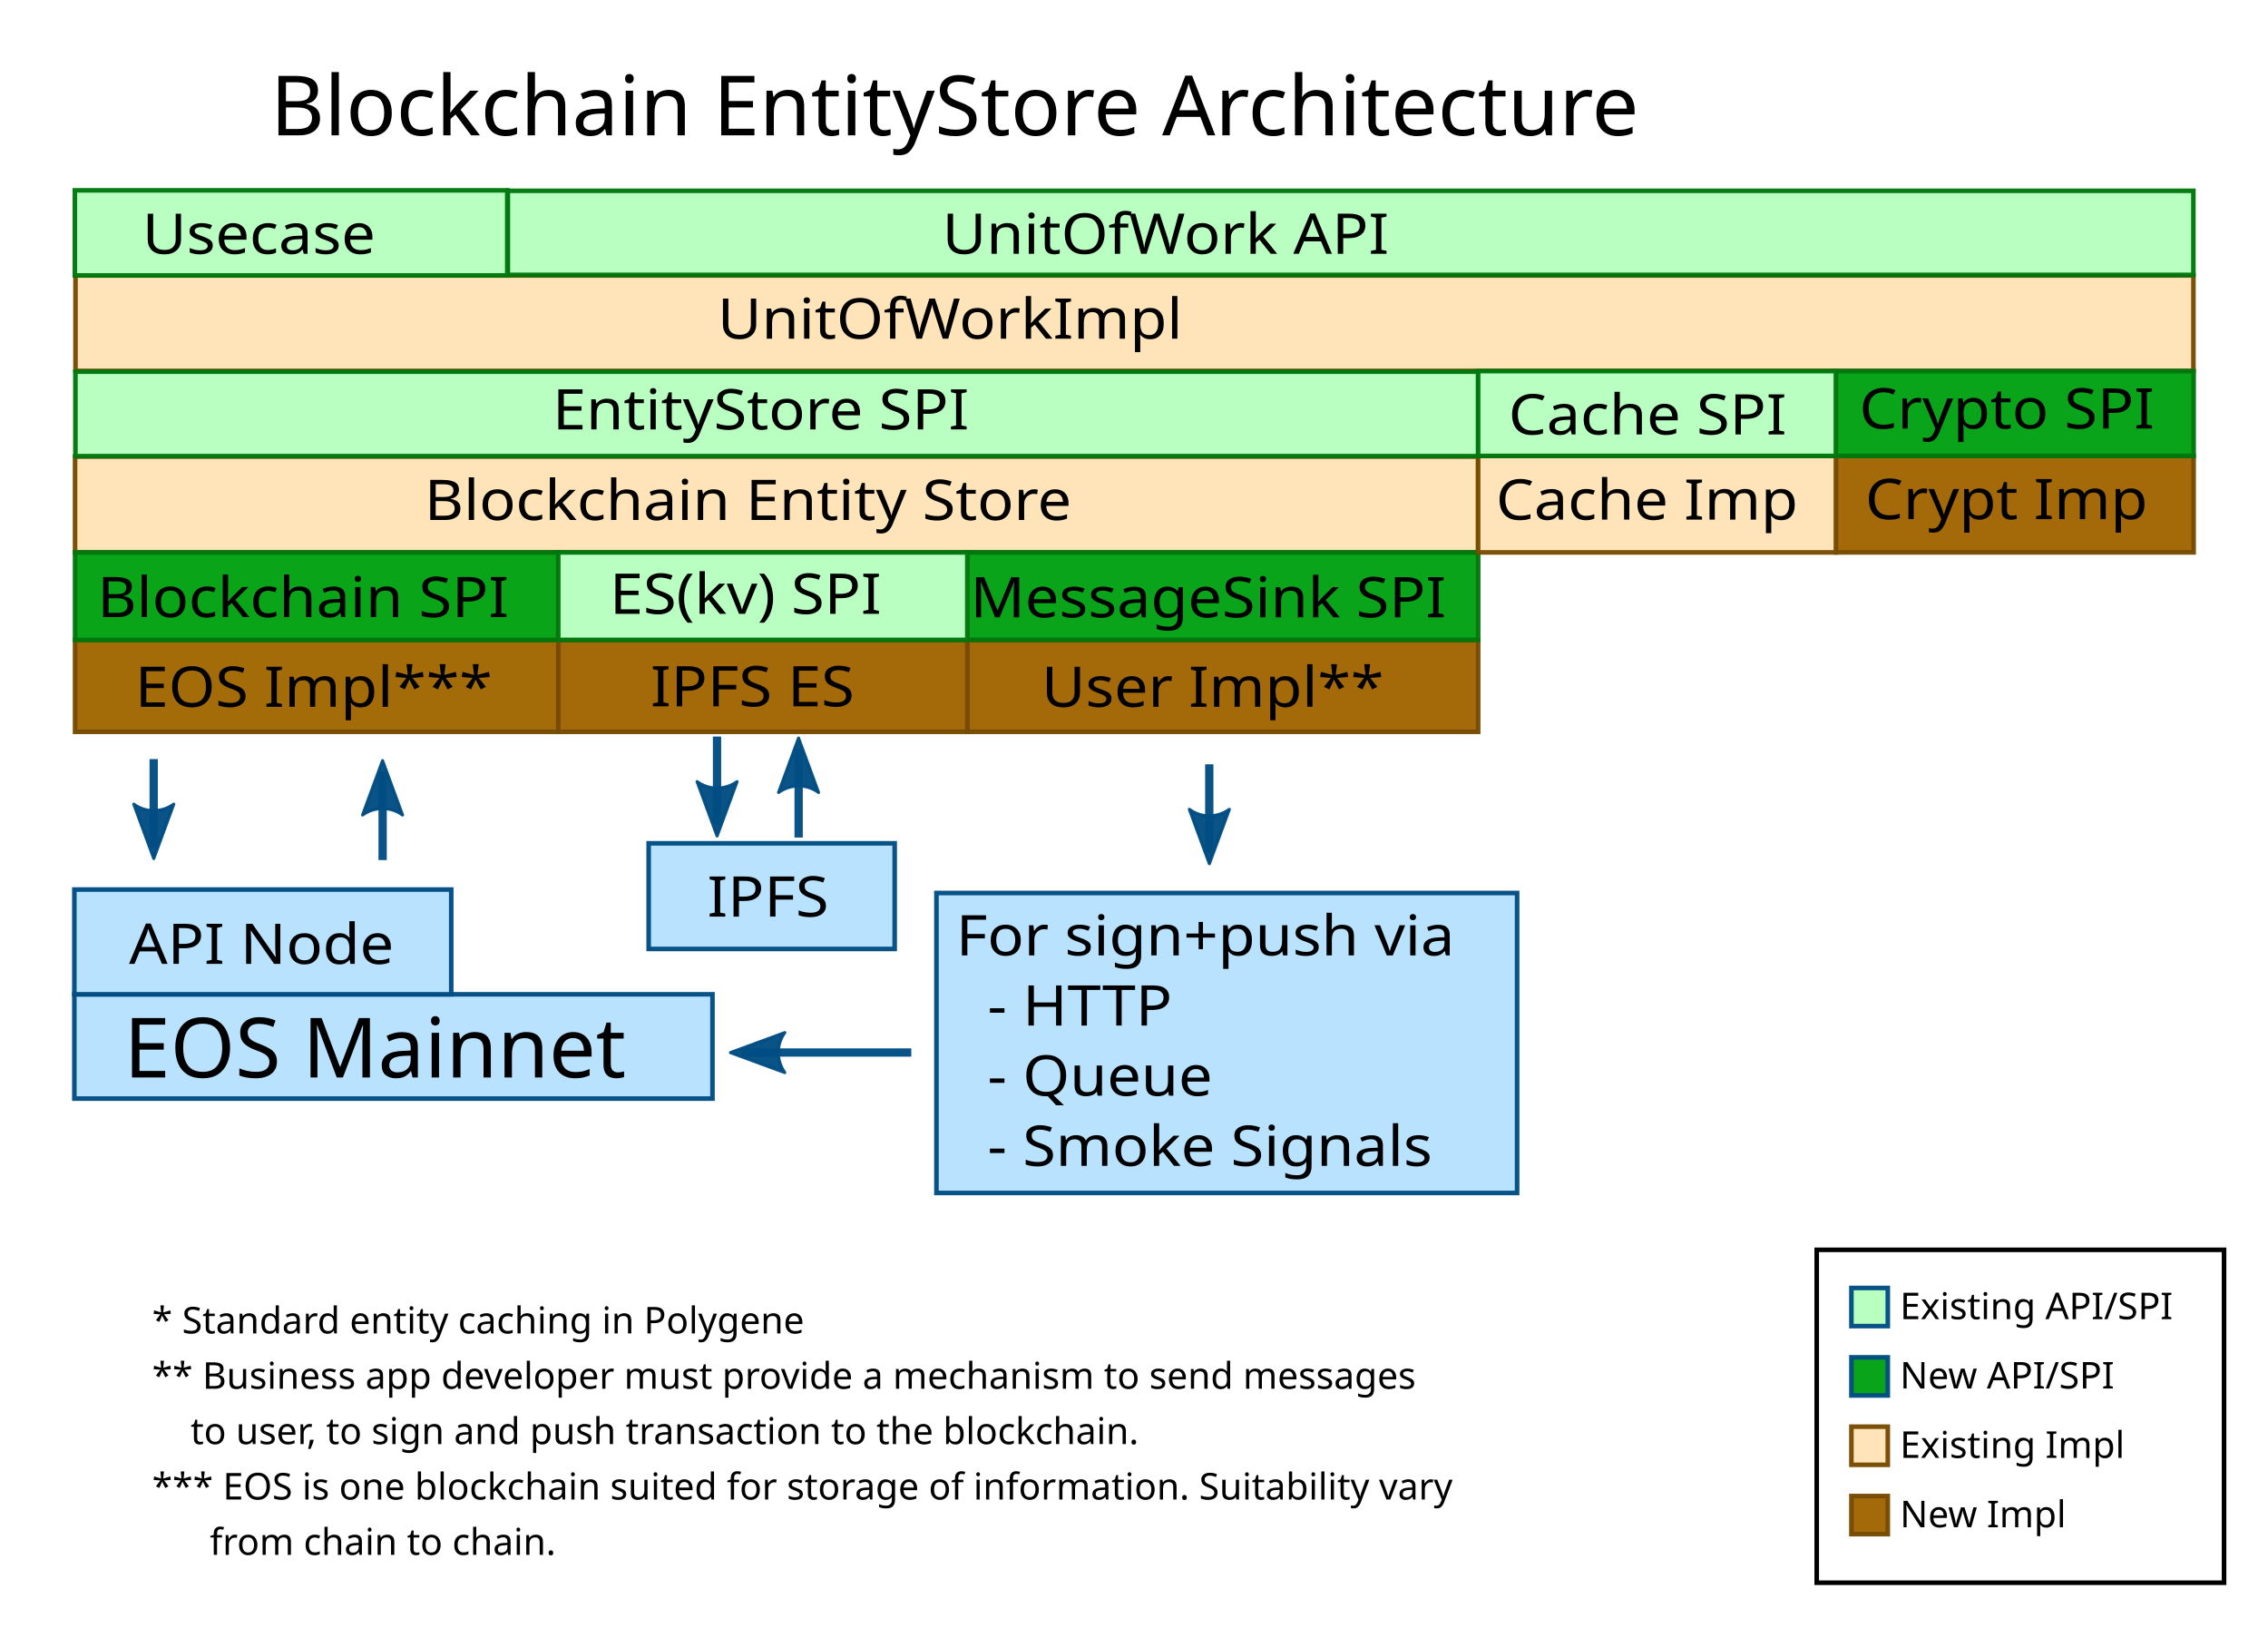
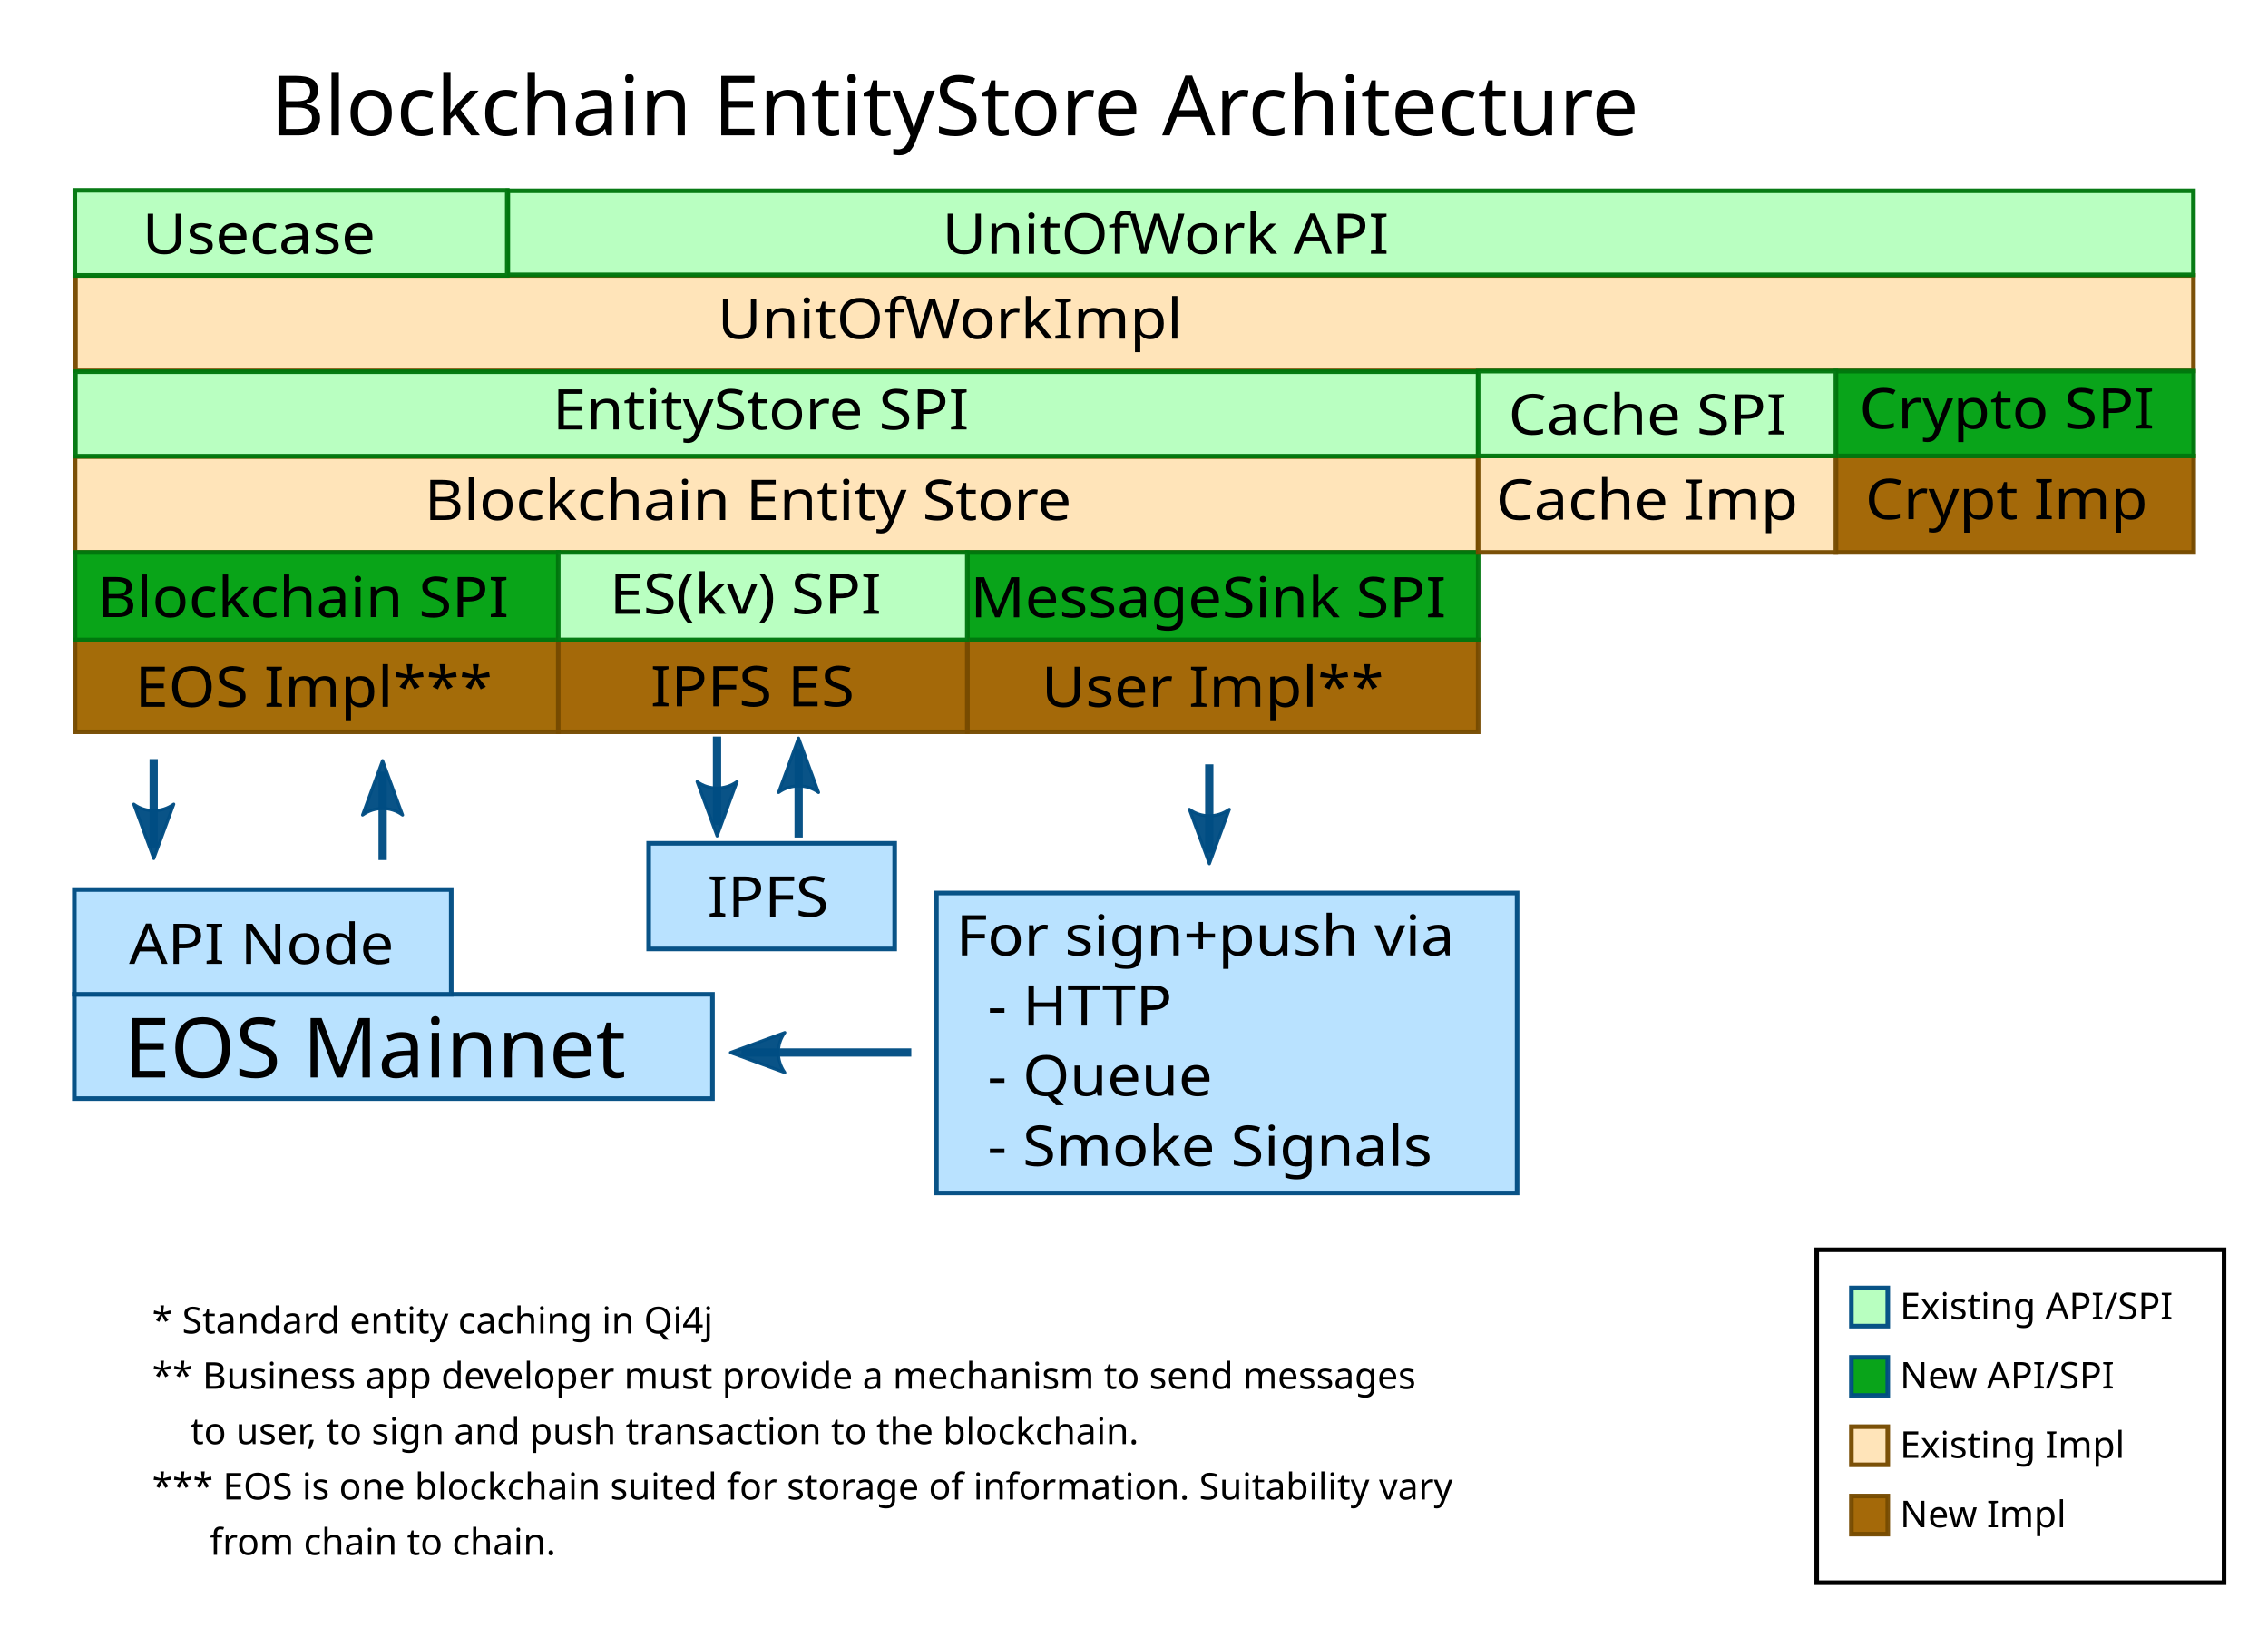
<svg xmlns="http://www.w3.org/2000/svg" width="346.198mm" height="248.346mm" viewBox="0 0 346.198 248.346" version="1.1" id="svg8">
  <defs id="defs2">
    <marker orient="auto" refY="0" refX="0" id="Arrow2Mend" style="overflow:visible">
      <path id="path1262" style="fill:#004d83;fill-opacity:0.961;fill-rule:evenodd;stroke:#004d83;stroke-width:0.625;stroke-linejoin:round;stroke-opacity:0.961" d="M 8.719,4.034 -2.207,0.016 8.719,-4.002 c -1.745,2.372 -1.735,5.617 -6e-7,8.035 z" transform="scale(-0.6)" />
    </marker>
    <marker orient="auto" refY="0" refX="0" id="marker6623" style="overflow:visible">
      <path id="path6621" d="M 0,0 5,-5 -12.5,0 5,5 Z" style="fill:#000000;fill-opacity:1;fill-rule:evenodd;stroke:#000000;stroke-width:1pt;stroke-opacity:1" transform="matrix(-0.4,0,0,-0.4,-4,0)" />
    </marker>
    <marker orient="auto" refY="0" refX="0" id="Arrow1Mend" style="overflow:visible">
      <path id="path1244" d="M 0,0 5,-5 -12.5,0 5,5 Z" style="fill:#000000;fill-opacity:1;fill-rule:evenodd;stroke:#000000;stroke-width:1pt;stroke-opacity:1" transform="matrix(-0.4,0,0,-0.4,-4,0)" />
    </marker>
    <marker orient="auto" refY="0" refX="0" id="Arrow2Lend" style="overflow:visible">
      <path id="path1256" style="fill:#000000;fill-opacity:1;fill-rule:evenodd;stroke:#000000;stroke-width:0.625;stroke-linejoin:round;stroke-opacity:1" d="M 8.719,4.034 -2.207,0.016 8.719,-4.002 c -1.745,2.372 -1.735,5.617 -6e-7,8.035 z" transform="matrix(-1.1,0,0,-1.1,-1.1,0)" />
    </marker>
    <marker orient="auto" refY="0" refX="0" id="marker5297" style="overflow:visible">
      <path id="path5295" style="fill:#004d83;fill-opacity:0.961;fill-rule:evenodd;stroke:#004d83;stroke-width:0.625;stroke-linejoin:round;stroke-opacity:0.961" d="M 8.719,4.034 -2.207,0.016 8.719,-4.002 c -1.745,2.372 -1.735,5.617 -6e-7,8.035 z" transform="scale(0.6)" />
    </marker>
    <marker style="overflow:visible" id="marker4931" refX="0" refY="0" orient="auto">
      <path transform="scale(0.6)" d="M 8.719,4.034 -2.207,0.016 8.719,-4.002 c -1.745,2.372 -1.735,5.617 -6e-7,8.035 z" style="fill:#004d83;fill-opacity:0.961;fill-rule:evenodd;stroke:#004d83;stroke-width:0.625;stroke-linejoin:round;stroke-opacity:0.961" id="path4929" />
    </marker>
    <marker orient="auto" refY="0" refX="0" id="marker4367" style="overflow:visible">
      <path id="path4365" style="fill:#004d83;fill-opacity:0.961;fill-rule:evenodd;stroke:#004d83;stroke-width:0.625;stroke-linejoin:round;stroke-opacity:0.961" d="M 8.719,4.034 -2.207,0.016 8.719,-4.002 c -1.745,2.372 -1.735,5.617 -6e-7,8.035 z" transform="scale(0.6)" />
    </marker>
    <marker style="overflow:visible" id="marker3689" refX="0" refY="0" orient="auto">
      <path transform="scale(0.6)" d="M 8.719,4.034 -2.207,0.016 8.719,-4.002 c -1.745,2.372 -1.735,5.617 -6e-7,8.035 z" style="fill:#004d83;fill-opacity:0.961;fill-rule:evenodd;stroke:#004d83;stroke-width:0.625;stroke-linejoin:round;stroke-opacity:0.961" id="path3687" />
    </marker>
    <marker orient="auto" refY="0" refX="0" id="marker2223" style="overflow:visible">
      <path id="path2221" style="fill:#004d83;fill-opacity:0.961;fill-rule:evenodd;stroke:#004d83;stroke-width:0.625;stroke-linejoin:round;stroke-opacity:0.961" d="M 8.719,4.034 -2.207,0.016 8.719,-4.002 c -1.745,2.372 -1.735,5.617 -6e-7,8.035 z" transform="scale(0.6)" />
    </marker>
    <marker style="overflow:visible" id="marker1581" refX="0" refY="0" orient="auto">
      <path transform="scale(0.6)" d="M 8.719,4.034 -2.207,0.016 8.719,-4.002 c -1.745,2.372 -1.735,5.617 -6e-7,8.035 z" style="fill:#004d83;fill-opacity:0.961;fill-rule:evenodd;stroke:#004d83;stroke-width:0.625;stroke-linejoin:round;stroke-opacity:0.961" id="path1579" />
    </marker>
    <marker orient="auto" refY="0" refX="0" id="Arrow2Mstart" style="overflow:visible">
      <path id="path1259" style="fill:#004d83;fill-opacity:0.961;fill-rule:evenodd;stroke:#004d83;stroke-width:0.625;stroke-linejoin:round;stroke-opacity:0.961" d="M 8.719,4.034 -2.207,0.016 8.719,-4.002 c -1.745,2.372 -1.735,5.617 -6e-7,8.035 z" transform="scale(0.6)" />
    </marker>
  </defs>
  <g id="layer1" transform="translate(5.755598,-83.73432)">
    <g id="g1074">
      <rect y="125.768" x="5.767" height="14.565" width="323.293" id="rect916" style="opacity:1;fill:#ffe4b7;fill-opacity:0.961;stroke:#774b00;stroke-width:0.7;stroke-miterlimit:4;stroke-dasharray:none;stroke-opacity:0.961" />
      <text transform="scale(1.037343,0.9640017)" xml:space="preserve" style="font-style:normal;font-weight:normal;font-size:8.885px;line-height:5.553px;font-family:sans-serif;letter-spacing:0px;word-spacing:0px;fill:#000000;fill-opacity:1;stroke:none;stroke-width:0.222" x="100.036" y="140.47" id="text920">
        <tspan x="100.036" y="140.47" style="stroke-width:0.222" id="tspan918">UnitOfWorkImpl</tspan>
      </text>
    </g>
    <g id="g1069">
      <rect style="opacity:1;fill:#ffe4b7;fill-opacity:0.961;stroke:#774b00;stroke-width:0.7;stroke-miterlimit:4;stroke-dasharray:none;stroke-opacity:0.961" id="rect821" width="214.172" height="14.634" x="5.701" y="153.398" />
      <text transform="scale(1.037343,0.9640017)" id="text847" y="169.168" x="56.906" style="font-style:normal;font-weight:normal;font-size:8.885px;line-height:5.553px;font-family:sans-serif;letter-spacing:0px;word-spacing:0px;fill:#000000;fill-opacity:1;stroke:none;stroke-width:0.222" xml:space="preserve">
        <tspan id="tspan851" style="stroke-width:0.222" y="169.168" x="56.906">Blockchain Entity Store</tspan>
      </text>
    </g>
    <text xml:space="preserve" style="font-style:normal;font-weight:normal;font-size:10.583px;line-height:6.615px;font-family:sans-serif;letter-spacing:0px;word-spacing:0px;fill:#000000;fill-opacity:1;stroke:none;stroke-width:0.265" x="55.389" y="92.851" id="text830">
      <tspan id="tspan828" x="55.389" y="98.907" style="stroke-width:0.265" />
    </text>
    <text id="text948" y="114.88" x="274.179" style="font-style:normal;font-weight:normal;font-size:10.583px;line-height:6.615px;font-family:sans-serif;letter-spacing:0px;word-spacing:0px;fill:#000000;fill-opacity:1;stroke:none;stroke-width:0.265" xml:space="preserve">
      <tspan style="stroke-width:0.265" y="120.937" x="274.179" id="tspan946" />
    </text>
    <g id="g1079">
      <rect style="opacity:1;fill:#b7ffbf;fill-opacity:0.961;stroke:#00770e;stroke-width:0.7;stroke-miterlimit:4;stroke-dasharray:none;stroke-opacity:0.961" id="rect900" width="257.292" height="12.833" x="71.763" y="112.848" />
      <text transform="scale(1.037343,0.9640017)" xml:space="preserve" style="font-style:normal;font-weight:normal;font-size:8.885px;line-height:5.553px;font-family:sans-serif;letter-spacing:0px;word-spacing:0px;fill:#000000;fill-opacity:1;stroke:none;stroke-width:0.222" x="133.101" y="127.03" id="text904">
        <tspan id="tspan902" x="133.101" y="127.03" style="stroke-width:0.222">UnitOfWork API</tspan>
      </text>
    </g>
    <g id="g7039" transform="matrix(1.001376,0,0,0.9999636,-0.00768328,0.00534018)">
      <rect y="140.451" x="5.754" height="12.893" width="213.837" id="rect815" style="opacity:1;fill:#b7ffbf;fill-opacity:0.961;stroke:#00770e;stroke-width:0.7;stroke-miterlimit:4;stroke-dasharray:none;stroke-opacity:0.961" />
      <text transform="scale(1.037343,0.9640017)" id="text819" y="154.835" x="75.66" style="font-style:normal;font-weight:normal;font-size:8.885px;line-height:5.553px;font-family:sans-serif;letter-spacing:0px;word-spacing:0px;fill:#000000;fill-opacity:1;stroke:none;stroke-width:0.222" xml:space="preserve">
        <tspan style="stroke-width:0.222" y="154.835" x="75.66" id="tspan817">EntityStore SPI</tspan>
      </text>
    </g>
    <g id="g1064">
      <g id="g1049">
        <rect style="opacity:1;fill:#a16700;fill-opacity:0.961;stroke:#774b00;stroke-width:0.7;stroke-miterlimit:4;stroke-dasharray:none;stroke-opacity:0.961" id="rect869" width="73.786" height="14.03" x="5.701" y="181.383" />
        <text xml:space="preserve" style="font-style:normal;font-weight:normal;font-size:8.865px;line-height:5.541px;font-family:sans-serif;letter-spacing:0px;word-spacing:0px;fill:#000000;fill-opacity:1;stroke:none;stroke-width:0.222" x="14.357" y="198.284" id="text873" transform="scale(1.034932,0.9662474)">
          <tspan id="tspan871" x="14.357" y="198.284" style="stroke-width:0.222">EOS Impl***</tspan>
        </text>
      </g>
      <g id="g1054">
        <rect y="168.032" x="5.701" height="13.362" width="73.787" id="rect859" style="opacity:1;fill:#00a110;fill-opacity:0.961;stroke:#00770e;stroke-width:0.7;stroke-miterlimit:4;stroke-dasharray:none;stroke-opacity:0.961" />
        <text xml:space="preserve" style="font-style:normal;font-weight:normal;font-size:8.885px;line-height:5.553px;font-family:sans-serif;letter-spacing:0px;word-spacing:0px;fill:#000000;fill-opacity:1;stroke:none;stroke-width:0.222" x="8.773" y="184.549" id="text863" transform="scale(1.037343,0.9640017)">
          <tspan id="tspan861" x="8.773" y="184.549" style="stroke-width:0.222">Blockchain SPI</tspan>
        </text>
      </g>
    </g>
    <g id="g7054">
      <rect style="opacity:1;fill:#b7ffbf;fill-opacity:0.961;stroke:#00770e;stroke-width:0.7;stroke-miterlimit:4;stroke-dasharray:none;stroke-opacity:0.961" id="rect1005" width="66.007" height="12.985" x="5.669" y="112.779" />
      <text transform="scale(1.038328,0.963087)" xml:space="preserve" style="font-style:normal;font-weight:normal;font-size:8.884px;line-height:5.552px;font-family:sans-serif;letter-spacing:0px;word-spacing:0px;fill:#000000;fill-opacity:1;stroke:none;stroke-width:0.222" x="15.379" y="127.155" id="text1009">
        <tspan id="tspan1007" x="15.379" y="127.155" style="stroke-width:0.222">Usecase</tspan>
      </text>
    </g>
    <g id="g1034">
      <g id="g1009">
        <rect y="181.383" x="141.9" height="14.03" width="77.98" id="rect1021" style="opacity:1;fill:#a16400;fill-opacity:0.961;stroke:#774b00;stroke-width:0.7;stroke-miterlimit:4;stroke-dasharray:none;stroke-opacity:0.961" />
        <text transform="scale(1.034932,0.9662474)" id="text1025" y="198.284" x="148.053" style="font-style:normal;font-weight:normal;font-size:8.865px;line-height:5.541px;font-family:sans-serif;letter-spacing:0px;word-spacing:0px;fill:#000000;fill-opacity:1;stroke:none;stroke-width:0.222" xml:space="preserve">
          <tspan style="stroke-width:0.222" y="198.284" x="148.053" id="tspan1023">User Impl**</tspan>
        </text>
      </g>
      <g id="g1014">
        <rect style="opacity:1;fill:#00a112;fill-opacity:0.961;stroke:#00770e;stroke-width:0.7;stroke-miterlimit:4;stroke-dasharray:none;stroke-opacity:0.961" id="rect832" width="77.98" height="13.352" x="141.9" y="168.032" />
        <text id="text836" y="184.582" x="137.222" style="font-style:normal;font-weight:normal;font-size:8.885px;line-height:5.553px;font-family:sans-serif;letter-spacing:0px;word-spacing:0px;fill:#000000;fill-opacity:1;stroke:none;stroke-width:0.084;stroke-miterlimit:4;stroke-dasharray:none" xml:space="preserve" transform="scale(1.037343,0.9640017)">
          <tspan style="stroke-width:0.084;stroke-miterlimit:4;stroke-dasharray:none" y="184.582" x="137.222" id="tspan834">MessageSink SPI</tspan>
        </text>
      </g>
    </g>
    <text xml:space="preserve" style="font-style:normal;font-weight:normal;font-size:12.7px;line-height:6.615px;font-family:sans-serif;letter-spacing:0px;word-spacing:0px;fill:#000000;fill-opacity:1;stroke:none;stroke-width:0.265" x="35.515" y="104.383" id="text1195">
      <tspan x="35.515" y="104.383" style="stroke-width:0.265" id="tspan1197">Blockchain EntityStore Architecture</tspan>
    </text>
    <text xml:space="preserve" style="font-style:normal;font-weight:normal;font-size:5.644px;line-height:6.615px;font-family:sans-serif;letter-spacing:0px;word-spacing:0px;fill:#000000;fill-opacity:1;stroke:none;stroke-width:0.265" x="12.965" y="210.481" id="text1206">
      <tspan id="tspan1204" x="12.965" y="215.255" style="font-size:5.644px;stroke-width:0.265" />
    </text>
    <text xml:space="preserve" style="font-style:normal;font-weight:normal;font-size:12.7px;line-height:6.615px;font-family:sans-serif;letter-spacing:0px;word-spacing:0px;fill:#000000;fill-opacity:1;stroke:none;stroke-width:0.265" x="17.462" y="287.21" id="text1210">
-       <tspan id="tspan1208" x="17.462" y="287.21" style="font-size:5.644px;stroke-width:0.265">* Standard entity caching in Polygene</tspan>
+       <tspan id="tspan1208" x="17.462" y="287.21" style="font-size:5.644px;stroke-width:0.265">* Standard entity caching in Qi4j</tspan>
      <tspan x="17.462" y="295.658" style="font-size:5.644px;stroke-width:0.265" id="tspan1214">** Business app developer must provide a mechanism to send messages</tspan>
      <tspan x="17.462" y="304.105" style="font-size:5.644px;stroke-width:0.265" id="tspan1216">    to user, to sign and push transaction to the blockchain.</tspan>
      <tspan x="17.462" y="312.553" style="font-size:5.644px;stroke-width:0.265" id="tspan1220">*** EOS is one blockchain suited for storage of information. Suitability vary </tspan>
      <tspan x="17.462" y="321" style="font-size:5.644px;stroke-width:0.265" id="tspan7221">      from chain to chain.</tspan>
    </text>
    <rect style="opacity:1;fill:#b7e1ff;fill-opacity:0.961;stroke:#004d83;stroke-width:0.7;stroke-miterlimit:4;stroke-dasharray:none;stroke-opacity:0.961" id="rect1222" width="97.406" height="15.914" x="5.594" y="235.465" />
    <text xml:space="preserve" style="font-style:normal;font-weight:normal;font-size:12.7px;line-height:6.615px;font-family:sans-serif;letter-spacing:0px;word-spacing:0px;fill:#000000;fill-opacity:1;stroke:none;stroke-width:0.265" x="13.162" y="248.156" id="text1226">
      <tspan id="tspan1224" x="13.162" y="248.156" style="stroke-width:0.265">EOS Mainnet</tspan>
    </text>
    <path style="fill:none;stroke:#004d83;stroke-width:1.265;stroke-linecap:butt;stroke-linejoin:miter;stroke-miterlimit:4;stroke-dasharray:none;stroke-opacity:0.961;marker-start:url(#Arrow2Mstart)" d="M 17.703,213.067 V 199.573" id="path1233" />
    <path id="path1577" d="M 52.652,201.485 V 214.979" style="fill:none;stroke:#004d83;stroke-width:1.265;stroke-linecap:butt;stroke-linejoin:miter;stroke-miterlimit:4;stroke-dasharray:none;stroke-opacity:0.961;marker-start:url(#marker1581)" />
    <g id="g7119">
      <rect style="opacity:1;fill:#b7e1ff;fill-opacity:0.961;stroke:#004d83;stroke-width:0.7;stroke-miterlimit:4;stroke-dasharray:none;stroke-opacity:0.961" id="rect2128" width="57.529" height="15.989" x="5.594" y="219.476" />
      <text id="text2135" y="239.44" x="13.437" style="font-style:normal;font-weight:normal;font-size:8.885px;line-height:5.553px;font-family:sans-serif;letter-spacing:0px;word-spacing:0px;fill:#000000;fill-opacity:1;stroke:none;stroke-width:0.222" xml:space="preserve" transform="scale(1.037343,0.9640017)">
        <tspan style="stroke-width:0.222" y="239.44" x="13.437" id="tspan2133">API Node</tspan>
      </text>
    </g>
    <g id="g7141">
      <rect y="220.006" x="137.186" height="45.774" width="88.636" id="rect2187" style="opacity:1;fill:#b7e1ff;fill-opacity:0.961;stroke:#004d83;stroke-width:0.7;stroke-miterlimit:4;stroke-dasharray:none;stroke-opacity:0.961" />
      <text transform="scale(1.037343,0.9640017)" xml:space="preserve" style="font-style:normal;font-weight:normal;font-size:8.885px;line-height:5.553px;font-family:sans-serif;letter-spacing:0px;word-spacing:0px;fill:#000000;fill-opacity:1;stroke:none;stroke-width:0.222" x="135.142" y="238.093" id="text2201">
        <tspan id="tspan2189" x="135.142" y="238.093" style="stroke-width:0.222">For sign+push via</tspan>
        <tspan id="tspan2859" x="135.142" y="243.647" style="stroke-width:0.222" />
        <tspan id="tspan2857" x="135.142" y="249.2" style="stroke-width:0.222">  - HTTP</tspan>
        <tspan x="135.142" y="254.753" style="stroke-width:0.222" id="tspan2191" />
        <tspan x="135.142" y="260.307" style="stroke-width:0.222" id="tspan2193">  - Queue</tspan>
        <tspan x="135.142" y="265.86" style="stroke-width:0.222" id="tspan2195" />
        <tspan x="135.142" y="271.414" style="stroke-width:0.222" id="tspan2197">  - Smoke Signals</tspan>
        <tspan x="135.142" y="276.967" style="stroke-width:0.222" id="tspan2199" />
      </text>
    </g>
    <flowRoot xml:space="preserve" id="flowRoot2893" style="font-style:normal;font-weight:normal;font-size:48px;line-height:25px;font-family:sans-serif;letter-spacing:0px;word-spacing:0px;fill:#000000;fill-opacity:1;stroke:none" transform="matrix(0.2645833,0,0,0.2645833,0,87)">
      <flowRegion id="flowRegion2895">
        <rect id="rect2897" width="36" height="106" x="317" y="689.701" />
      </flowRegion>
      <flowPara id="flowPara2899" />
    </flowRoot>
    <g id="g7129">
      <rect y="212.423" x="93.26" height="16.121" width="37.552" id="rect3597" style="opacity:1;fill:#b7e1ff;fill-opacity:0.961;stroke:#004d83;stroke-width:0.7;stroke-miterlimit:4;stroke-dasharray:none;stroke-opacity:0.961" />
      <text transform="scale(1.037343,0.9640017)" xml:space="preserve" style="font-style:normal;font-weight:normal;font-size:8.885px;line-height:5.553px;font-family:sans-serif;letter-spacing:0px;word-spacing:0px;fill:#000000;fill-opacity:1;stroke:none;stroke-width:0.7;stroke-miterlimit:4;stroke-dasharray:none" x="98.521" y="231.952" id="text3601">
        <tspan id="tspan3599" x="98.521" y="231.952" style="stroke-width:0.7;stroke-miterlimit:4;stroke-dasharray:none">IPFS</tspan>
      </text>
    </g>
    <g id="g1044">
      <g id="g1024">
        <rect style="opacity:1;fill:#a16400;fill-opacity:0.961;stroke:#774b00;stroke-width:0.7;stroke-miterlimit:4;stroke-dasharray:none;stroke-opacity:0.961" id="rect3673" width="62.442" height="14.03" x="79.458" y="181.383" />
        <text transform="scale(1.037343,0.9640017)" xml:space="preserve" style="font-style:normal;font-weight:normal;font-size:8.885px;line-height:5.553px;font-family:sans-serif;letter-spacing:0px;word-spacing:0px;fill:#000000;fill-opacity:1;stroke:none;stroke-width:0.084;stroke-miterlimit:4;stroke-dasharray:none" x="90.167" y="198.668" id="text3677">
          <tspan id="tspan3675" x="90.167" y="198.668" style="stroke-width:0.084;stroke-miterlimit:4;stroke-dasharray:none">IPFS ES</tspan>
        </text>
      </g>
      <g id="g1019">
        <rect y="168.032" x="79.458" height="13.352" width="62.442" id="rect3667" style="opacity:1;fill:#b7ffbf;fill-opacity:0.961;stroke:#00770e;stroke-width:0.7;stroke-miterlimit:4;stroke-dasharray:none;stroke-opacity:0.961" />
        <text transform="scale(1.037343,0.9640017)" xml:space="preserve" style="font-style:normal;font-weight:normal;font-size:8.885px;line-height:5.553px;font-family:sans-serif;letter-spacing:0px;word-spacing:0px;fill:#000000;fill-opacity:1;stroke:none;stroke-width:0.084;stroke-miterlimit:4;stroke-dasharray:none" x="84.16" y="184.021" id="text3671">
          <tspan id="tspan3669" x="84.16" y="184.021" style="stroke-width:0.084;stroke-miterlimit:4;stroke-dasharray:none">ES(kv) SPI</tspan>
        </text>
      </g>
    </g>
    <path id="path3685" d="M 103.692,209.627 V 196.133" style="fill:none;stroke:#004d83;stroke-width:1.265;stroke-linecap:butt;stroke-linejoin:miter;stroke-miterlimit:4;stroke-dasharray:none;stroke-opacity:0.961;marker-start:url(#marker3689)" />
    <path style="fill:none;stroke:#004d83;stroke-width:1.265;stroke-linecap:butt;stroke-linejoin:miter;stroke-miterlimit:4;stroke-dasharray:none;stroke-opacity:0.961;marker-start:url(#marker4367)" d="m 116.152,198.046 v 13.494" id="path4363" />
    <path id="path4927" d="M 178.834,213.86 V 200.367" style="fill:none;stroke:#004d83;stroke-width:1.265;stroke-linecap:butt;stroke-linejoin:miter;stroke-miterlimit:4;stroke-dasharray:none;stroke-opacity:0.961;marker-start:url(#marker4931)" />
    <path style="fill:none;stroke:#004d83;stroke-width:1.265;stroke-linecap:butt;stroke-linejoin:miter;stroke-miterlimit:4;stroke-dasharray:none;stroke-opacity:0.961;marker-end:url(#Arrow2Mend)" d="M 133.35,244.348 H 107.421" id="path6411" />
    <g id="g7211" transform="translate(34.39583,100.8063)">
      <rect y="179.47" x="242.453" height="5.821" width="5.556" id="rect7166" style="opacity:1;fill:#b6ffbe;fill-opacity:0.961;stroke:#004d83;stroke-width:0.7;stroke-miterlimit:4;stroke-dasharray:none;stroke-opacity:0.961" />
      <rect style="opacity:1;fill:#00a112;fill-opacity:0.961;stroke:#004d83;stroke-width:0.7;stroke-miterlimit:4;stroke-dasharray:none;stroke-opacity:0.961" id="rect7168" width="5.556" height="5.821" x="242.453" y="190.054" />
      <rect y="200.637" x="242.453" height="5.821" width="5.556" id="rect7170" style="opacity:1;fill:#ffe4b7;fill-opacity:0.961;stroke:#774b00;stroke-width:0.7;stroke-miterlimit:4;stroke-dasharray:none;stroke-opacity:0.961" />
      <rect style="opacity:1;fill:#a16400;fill-opacity:0.961;stroke:#774b00;stroke-width:0.7;stroke-miterlimit:4;stroke-dasharray:none;stroke-opacity:0.961" id="rect7172" width="5.556" height="5.821" x="242.453" y="211.22" />
      <text id="text7182" y="184.233" x="249.862" style="font-style:normal;font-weight:normal;font-size:5.644px;line-height:6.615px;font-family:sans-serif;letter-spacing:0px;word-spacing:0px;fill:#000000;fill-opacity:1;stroke:none;stroke-width:0.265" xml:space="preserve">
        <tspan style="stroke-width:0.265" y="184.233" x="249.862" id="tspan7180">Existing API/SPI</tspan>
      </text>
      <text xml:space="preserve" style="font-style:normal;font-weight:normal;font-size:5.644px;line-height:6.615px;font-family:sans-serif;letter-spacing:0px;word-spacing:0px;fill:#000000;fill-opacity:1;stroke:none;stroke-width:0.265" x="249.862" y="194.816" id="text7186">
        <tspan id="tspan7184" x="249.862" y="194.816" style="stroke-width:0.265">New API/SPI</tspan>
      </text>
      <text id="text7190" y="205.4" x="249.862" style="font-style:normal;font-weight:normal;font-size:5.644px;line-height:6.615px;font-family:sans-serif;letter-spacing:0px;word-spacing:0px;fill:#000000;fill-opacity:1;stroke:none;stroke-width:0.265" xml:space="preserve">
        <tspan style="stroke-width:0.265" y="205.4" x="249.862" id="tspan7188">Existing Impl</tspan>
      </text>
      <text xml:space="preserve" style="font-style:normal;font-weight:normal;font-size:5.644px;line-height:6.615px;font-family:sans-serif;letter-spacing:0px;word-spacing:0px;fill:#000000;fill-opacity:1;stroke:none;stroke-width:0.265" x="249.862" y="215.983" id="text7194">
        <tspan id="tspan7192" x="249.862" y="215.983" style="stroke-width:0.265">New Impl</tspan>
      </text>
      <rect y="173.65" x="237.161" height="50.8" width="62.177" id="rect7196" style="opacity:1;fill:none;fill-opacity:0.961;stroke:#000000;stroke-width:0.7;stroke-miterlimit:4;stroke-dasharray:none;stroke-opacity:1" />
    </g>
    <g id="g1004">
      <g id="g989">
        <rect style="opacity:1;fill:#a16400;fill-opacity:0.961;stroke:#774b00;stroke-width:0.7;stroke-miterlimit:4;stroke-dasharray:none;stroke-opacity:0.961" id="rect954" width="54.611" height="14.724" x="274.482" y="153.307" />
        <text transform="scale(1.037343,0.9640017)" xml:space="preserve" style="font-style:normal;font-weight:normal;font-size:8.885px;line-height:5.553px;font-family:sans-serif;letter-spacing:0px;word-spacing:0px;fill:#000000;fill-opacity:1;stroke:none;stroke-width:0.222" x="268.911" y="169.042" id="text958">
          <tspan id="tspan956" x="268.911" y="169.042" style="stroke-width:0.222">Crypt Imp</tspan>
        </text>
      </g>
      <g id="g994">
        <rect y="140.367" x="274.483" height="12.94" width="54.609" id="rect962" style="opacity:1;fill:#00a112;fill-opacity:0.961;stroke:#00770e;stroke-width:0.7;stroke-miterlimit:4;stroke-dasharray:none;stroke-opacity:0.961" />
        <text transform="scale(1.037343,0.9640017)" id="text966" y="154.694" x="268.037" style="font-style:normal;font-weight:normal;font-size:8.885px;line-height:5.553px;font-family:sans-serif;letter-spacing:0px;word-spacing:0px;fill:#000000;fill-opacity:1;stroke:none;stroke-width:0.222" xml:space="preserve">
          <tspan style="stroke-width:0.222" y="154.694" x="268.037" id="tspan964">Crypto SPI</tspan>
        </text>
      </g>
    </g>
    <g id="g7094">
      <g id="g7024">
        <rect y="153.307" x="219.872" height="14.724" width="54.611" id="rect938" style="opacity:1;fill:#ffe4b7;fill-opacity:0.961;stroke:#774b00;stroke-width:0.7;stroke-miterlimit:4;stroke-dasharray:none;stroke-opacity:0.961" />
        <text id="text942" y="169.121" x="214.567" style="font-style:normal;font-weight:normal;font-size:8.885px;line-height:5.553px;font-family:sans-serif;letter-spacing:0px;word-spacing:0px;fill:#000000;fill-opacity:1;stroke:none;stroke-width:0.222" xml:space="preserve" transform="scale(1.037343,0.9640017)">
          <tspan style="stroke-width:0.222" y="169.121" x="214.567" id="tspan940">Cache Imp</tspan>
        </text>
      </g>
      <g id="g7029">
        <rect style="opacity:1;fill:#b7ffbf;fill-opacity:0.961;stroke:#00770e;stroke-width:0.7;stroke-miterlimit:4;stroke-dasharray:none;stroke-opacity:0.961" id="rect927" width="54.609" height="12.94" x="219.874" y="140.367" />
        <text xml:space="preserve" style="font-style:normal;font-weight:normal;font-size:8.885px;line-height:5.553px;font-family:sans-serif;letter-spacing:0px;word-spacing:0px;fill:#000000;fill-opacity:1;stroke:none;stroke-width:0.222" x="216.409" y="155.633" id="text931" transform="scale(1.037343,0.9640017)">
          <tspan id="tspan929" x="216.409" y="155.633" style="stroke-width:0.222">Cache SPI</tspan>
        </text>
      </g>
    </g>
  </g>
</svg>
